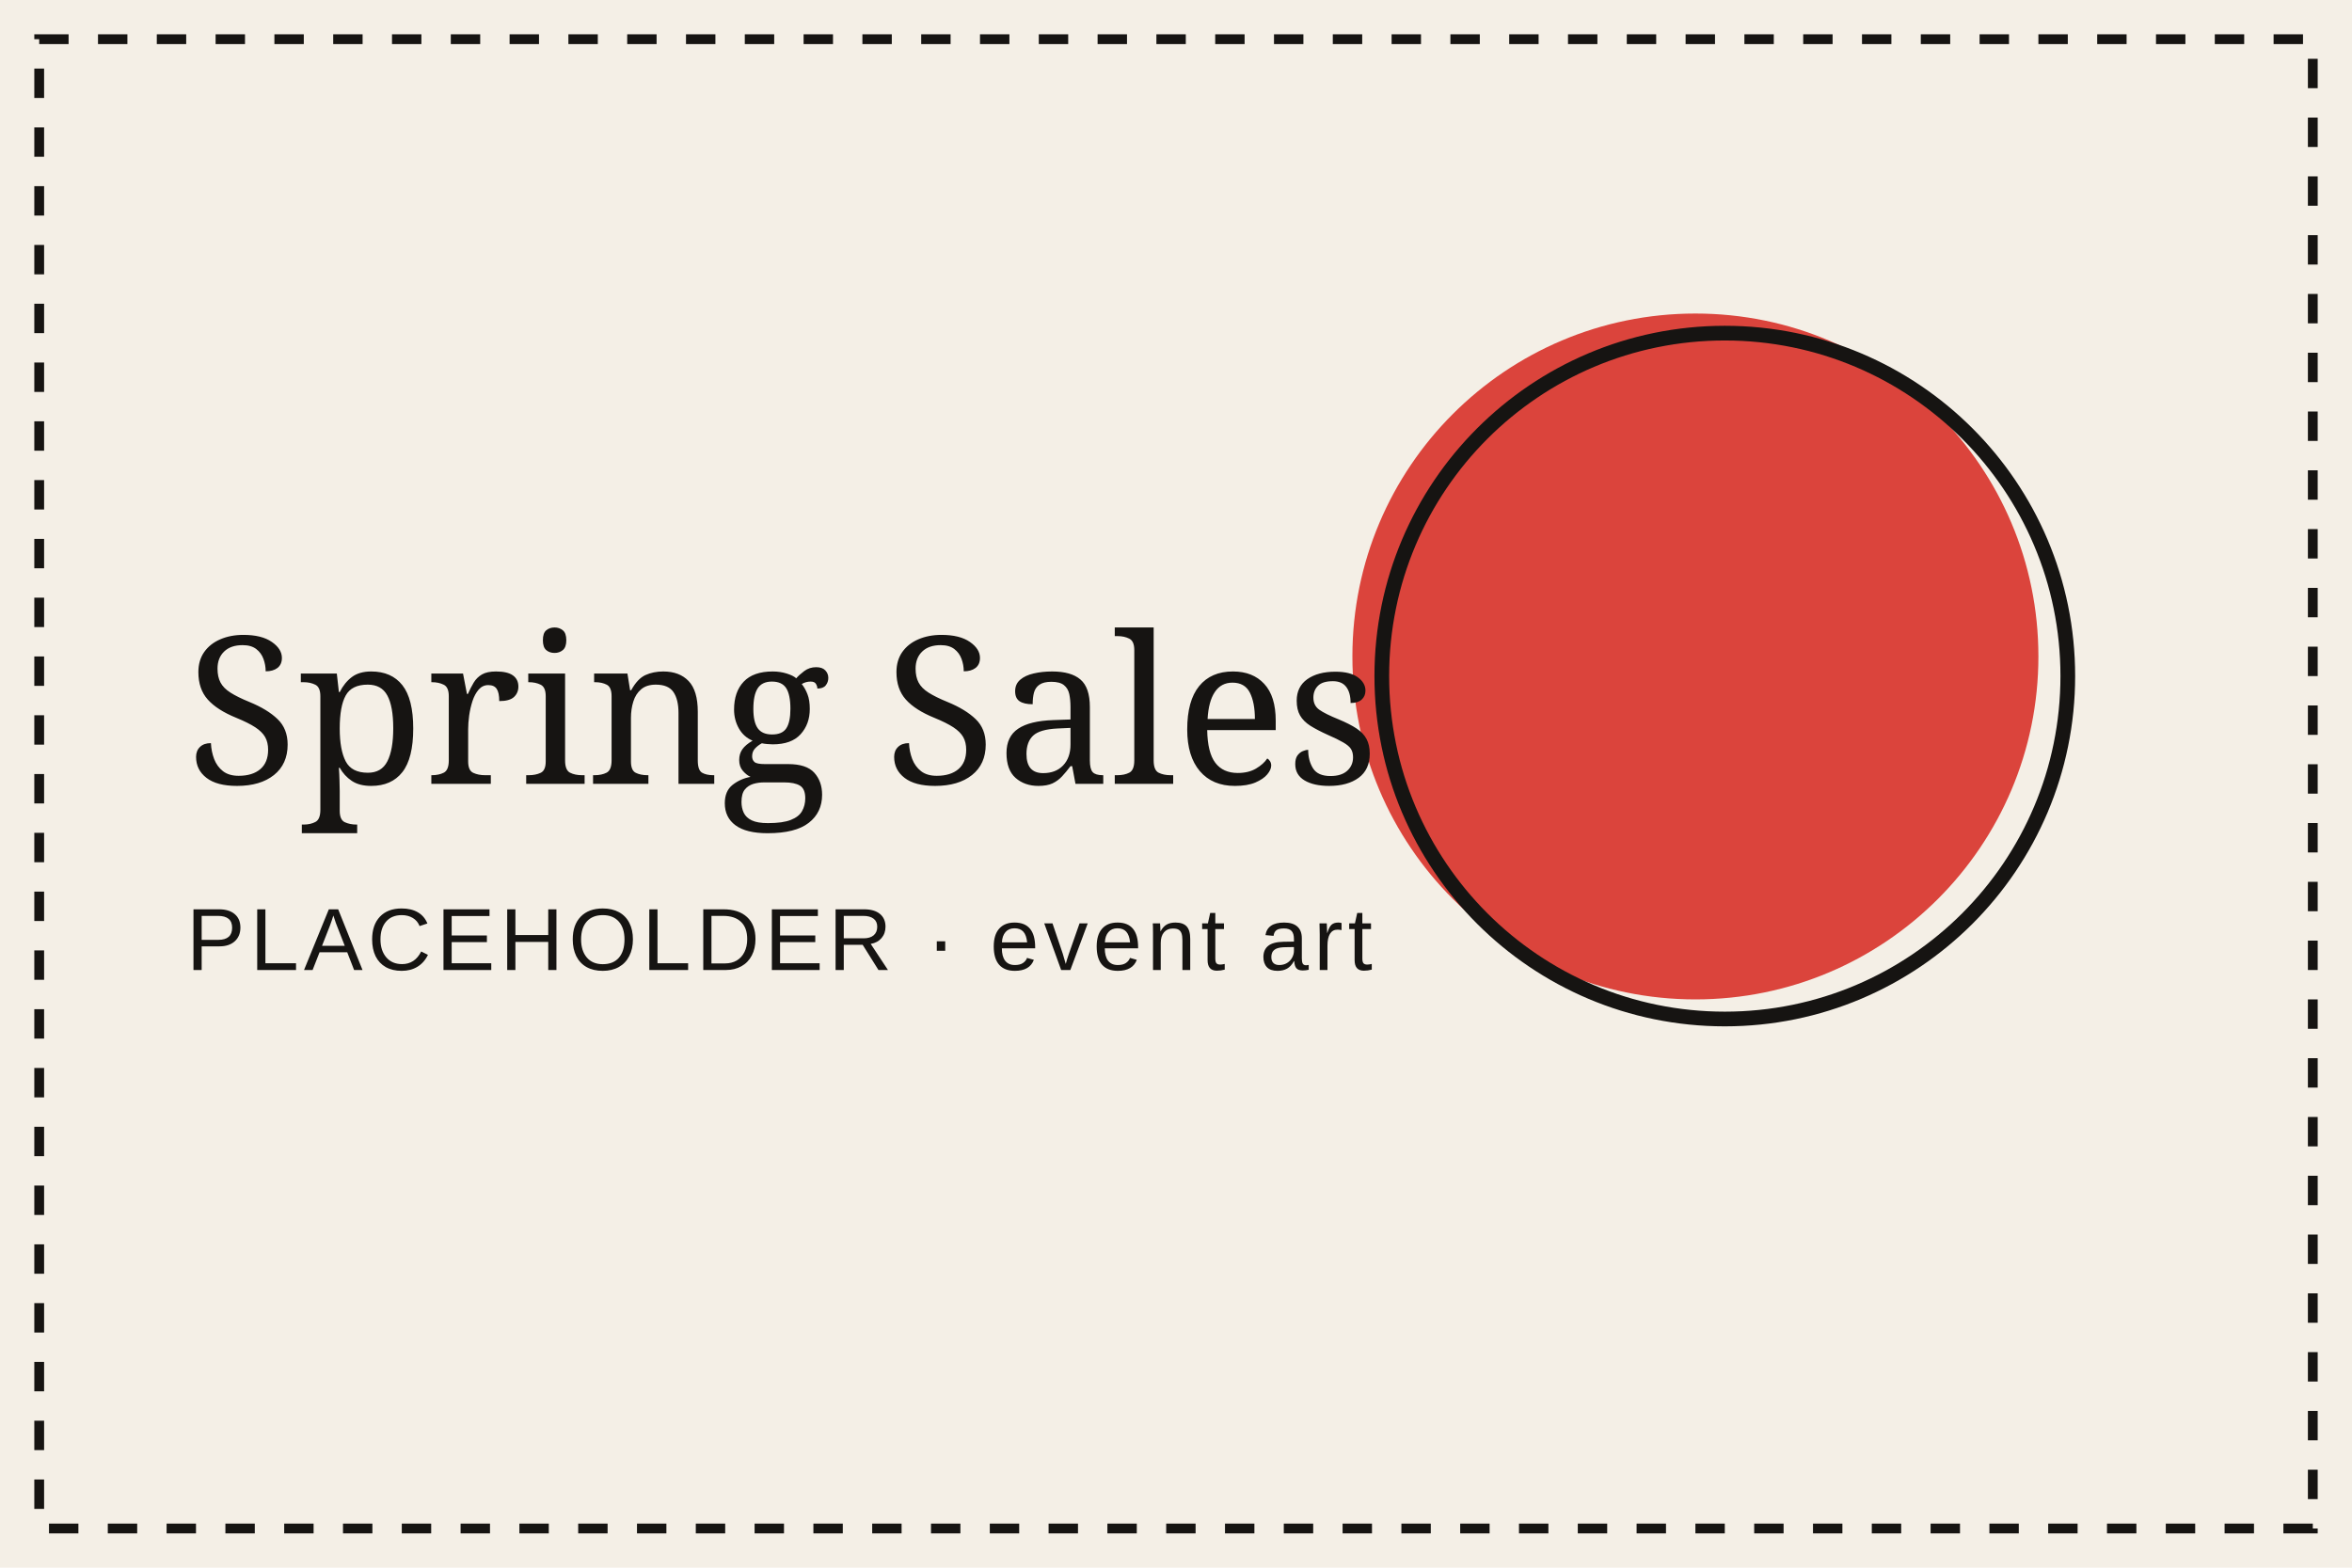
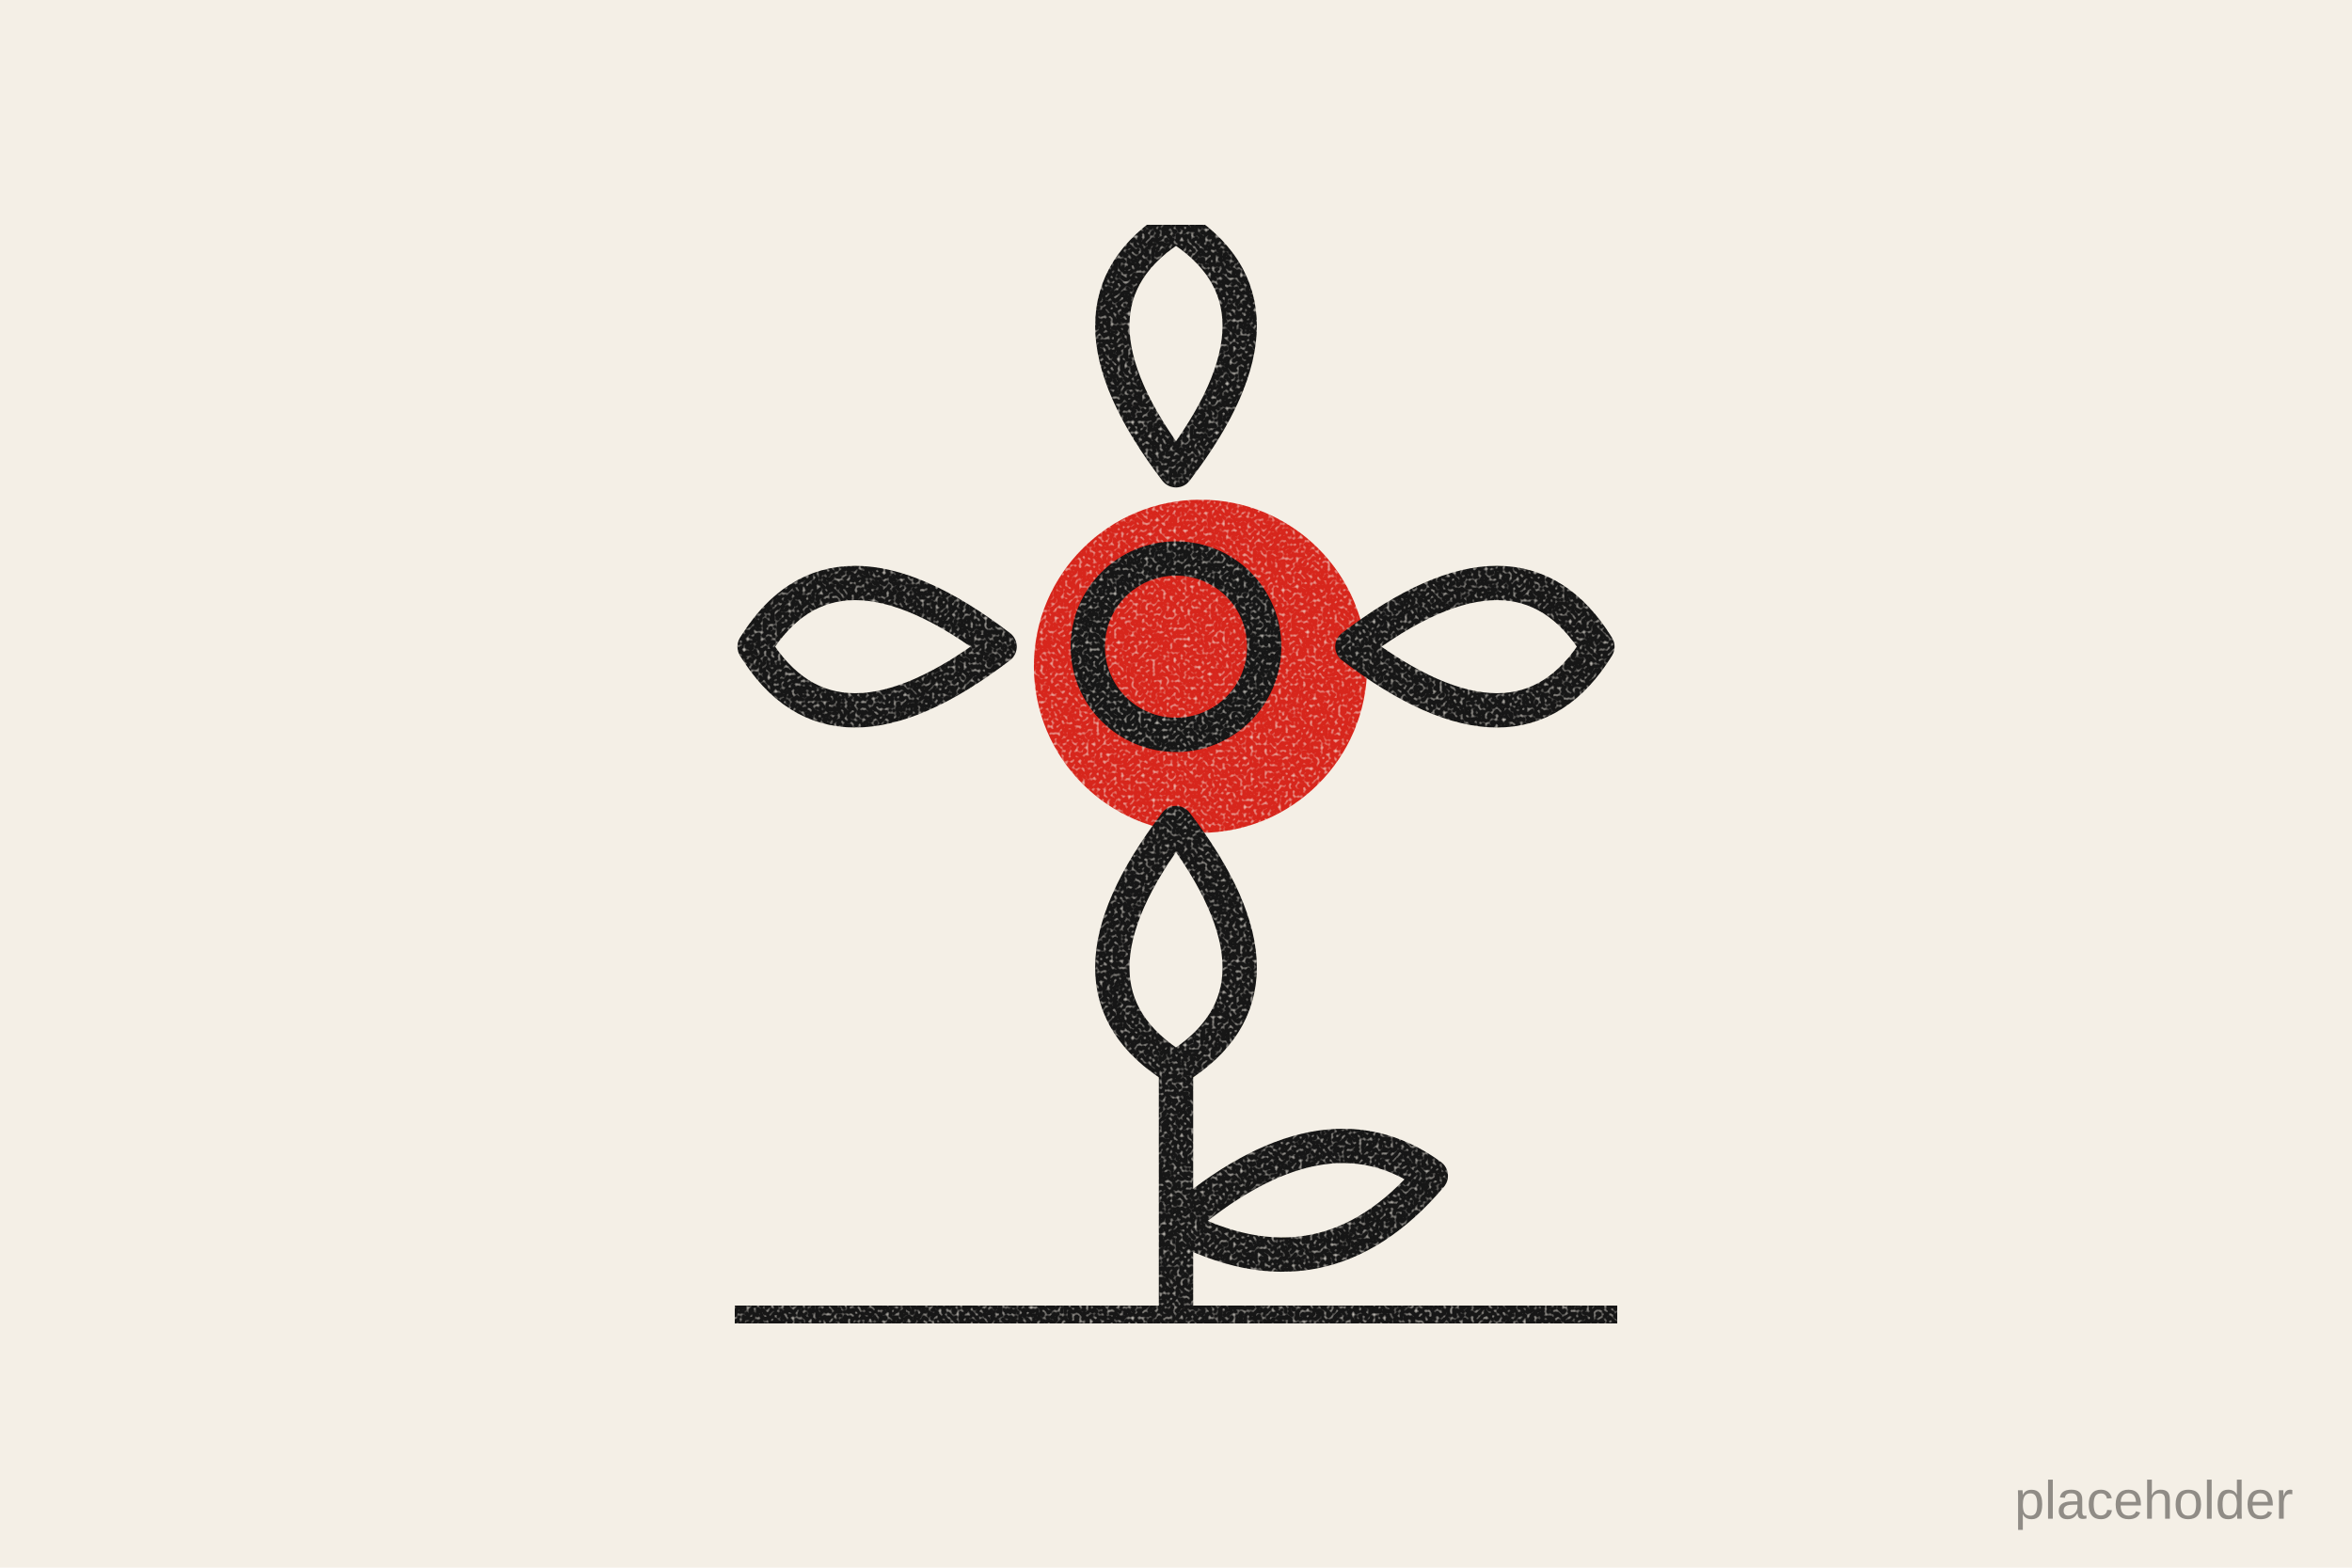
<svg xmlns="http://www.w3.org/2000/svg" width="480" height="320" viewBox="0 0 480 320">
+   <defs>
+     <filter id="g" x="0" y="0" width="100%" height="100%">
+       <feTurbulence type="fractalNoise" baseFrequency="1.4" numOctaves="1" seed="14" result="n" />
+       <feColorMatrix in="n" type="matrix" values="0 0 0 0 0 0 0 0 0 0 0 0 0 0 0 0 0 0 -2.4 2.25" result="m" />
+       <feComposite in="SourceGraphic" in2="m" operator="in" />
+     </filter>
+   </defs>
  <rect width="480" height="320" fill="#F4EFE6" />
-   <rect x="8" y="8" width="464" height="304" fill="none" stroke="#161412" stroke-width="2" stroke-dasharray="6 6" />
-   <circle cx="346" cy="134" r="70" fill="#D7261E" opacity=".85" />
-   <circle cx="352" cy="138" r="70" fill="none" stroke="#161412" stroke-width="3" />
-   <text x="38" y="160" font-family="Georgia,serif" font-size="42" fill="#161412">Spring Sales</text>
-   <text x="38" y="198" font-family="Arial,sans-serif" font-size="18" fill="#161412" letter-spacing="1">PLACEHOLDER · event art</text>
+   <g filter="url(#g)">
+     <g fill="#D7261E" transform="translate(5 4)">
+       <circle cx="240" cy="132" r="34" />
+     </g>
+     <g fill="none" stroke="#161412" stroke-width="7" stroke-linecap="round" stroke-linejoin="round">
+       <circle cx="240" cy="132" r="18" />
+       <path d="M240 96 q-26 -34 0 -50 q26 16 0 50 M276 132 q34 -26 50 0 q-16 26 -50 0 M240 168 q26 34 0 50 q-26 -16 0 -50 M204 132 q-34 26 -50 0 q16 -26 50 0" />
+       <path d="M240 218 v52 M240 250 q30 -26 52 -10 q-22 26 -52 10" />
+       <path d="M150 270 h180" />
+     </g>
+   </g>
+   <text x="468" y="310" text-anchor="end" font-family="Arial,sans-serif" font-size="11" fill="#161412" opacity=".45">placeholder</text>
</svg>
